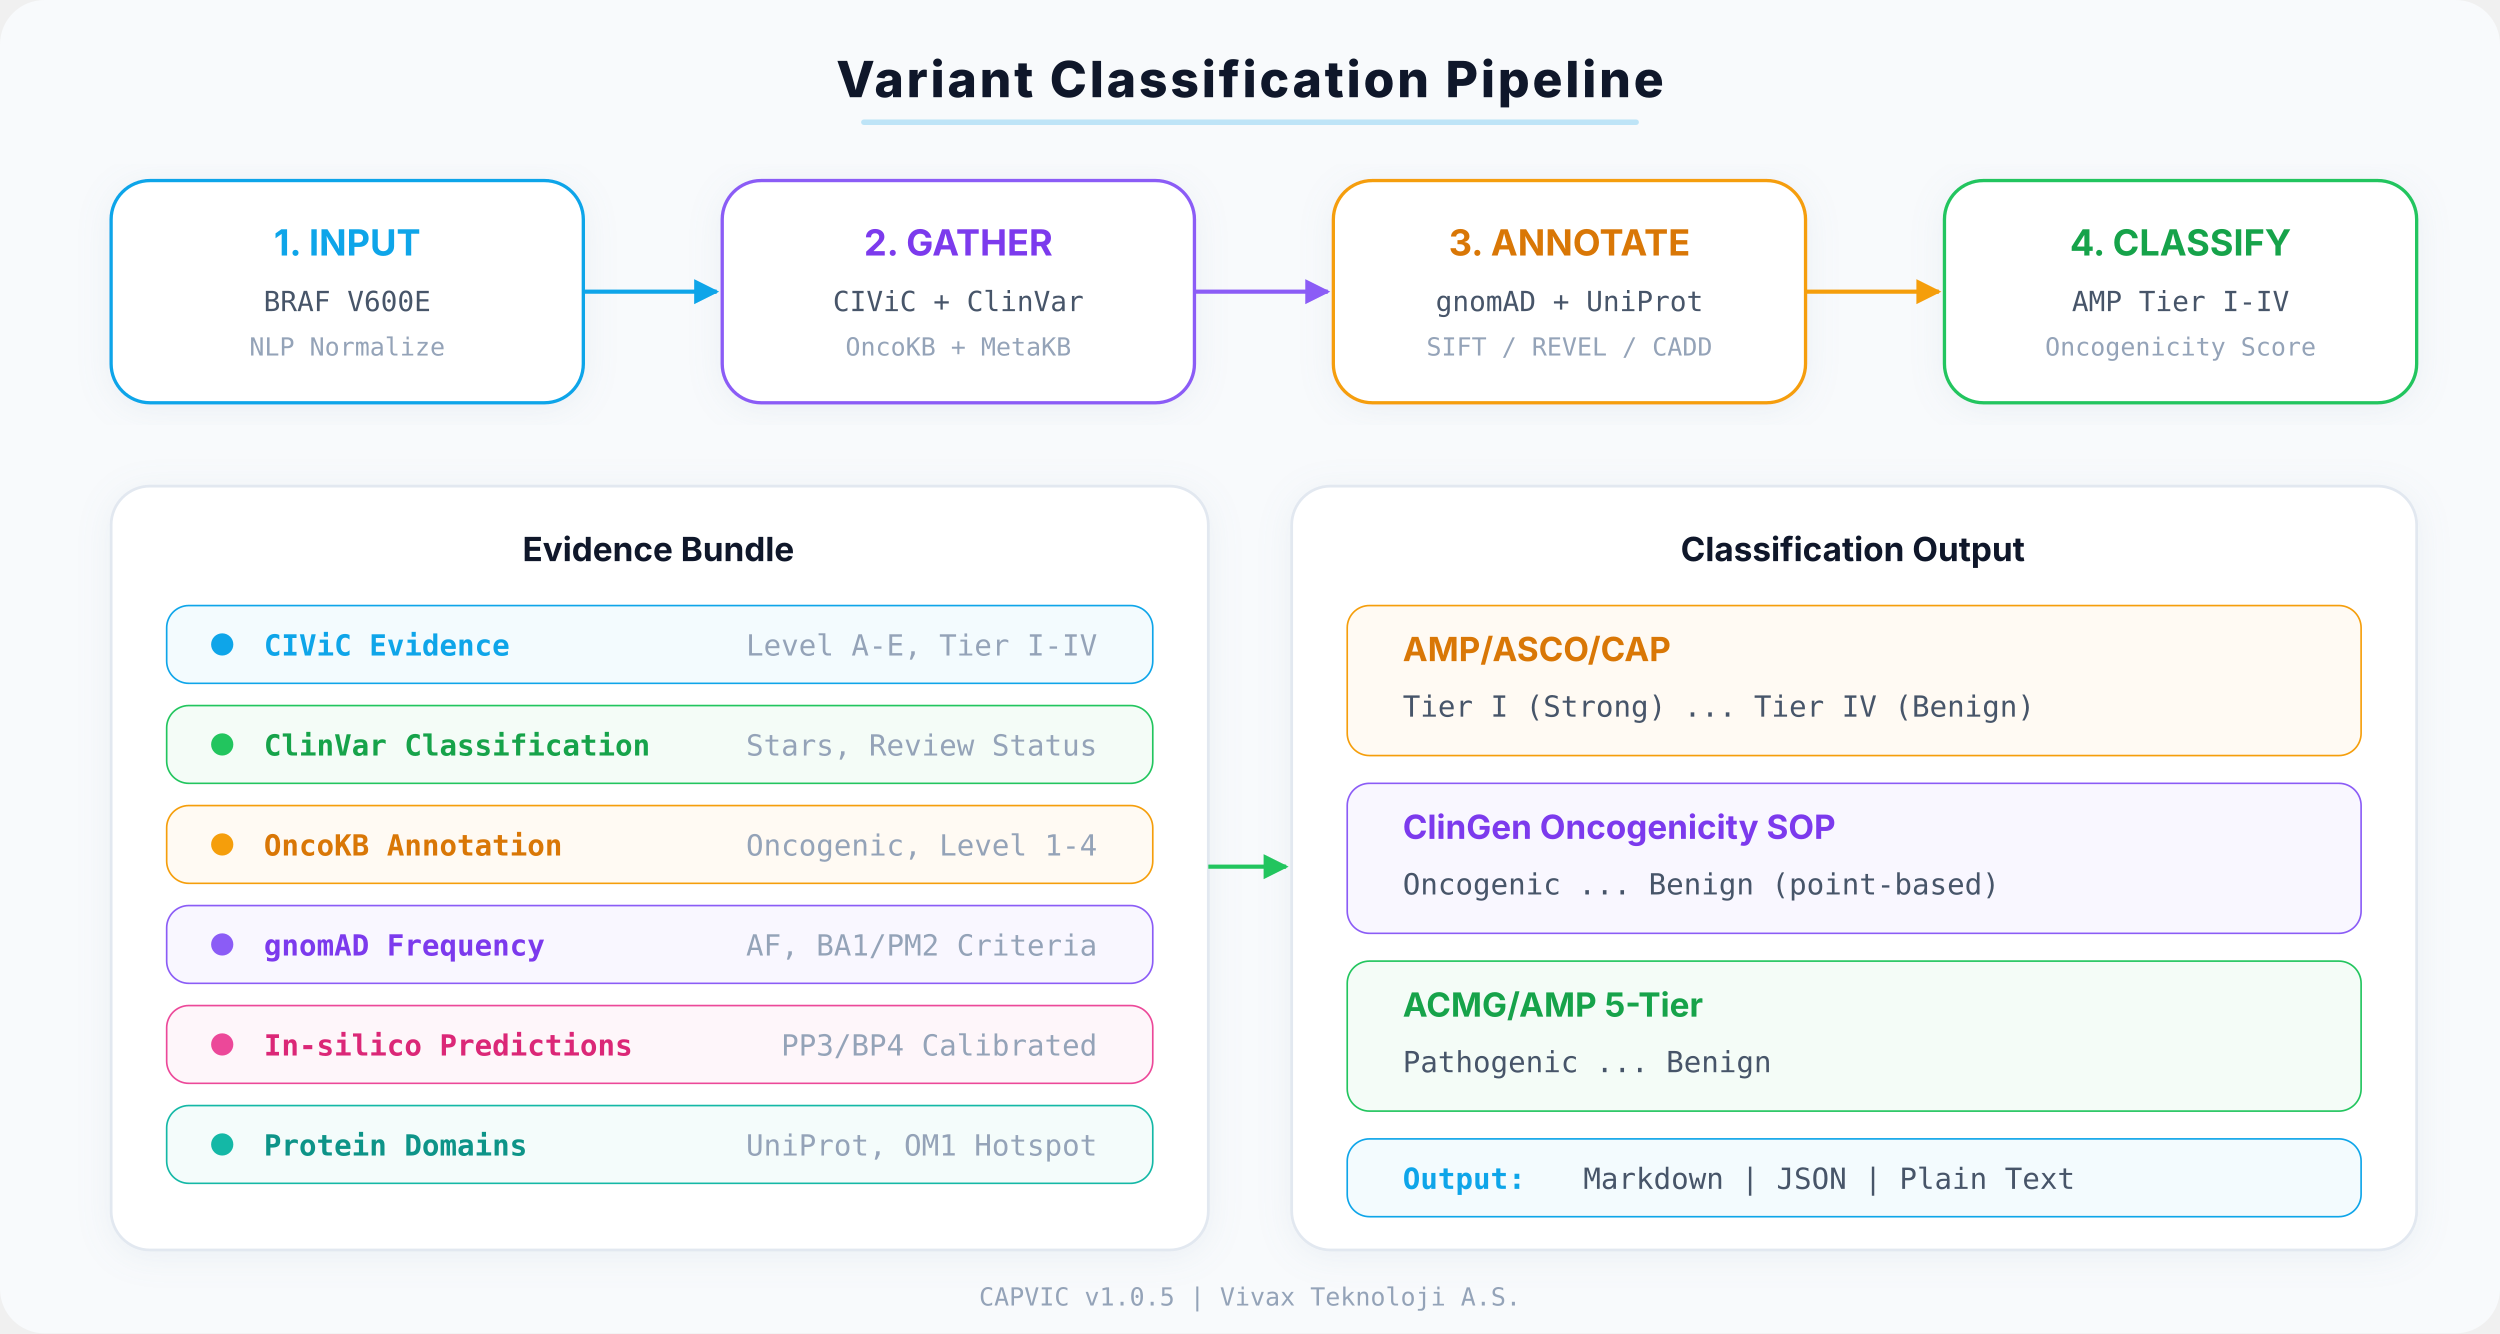
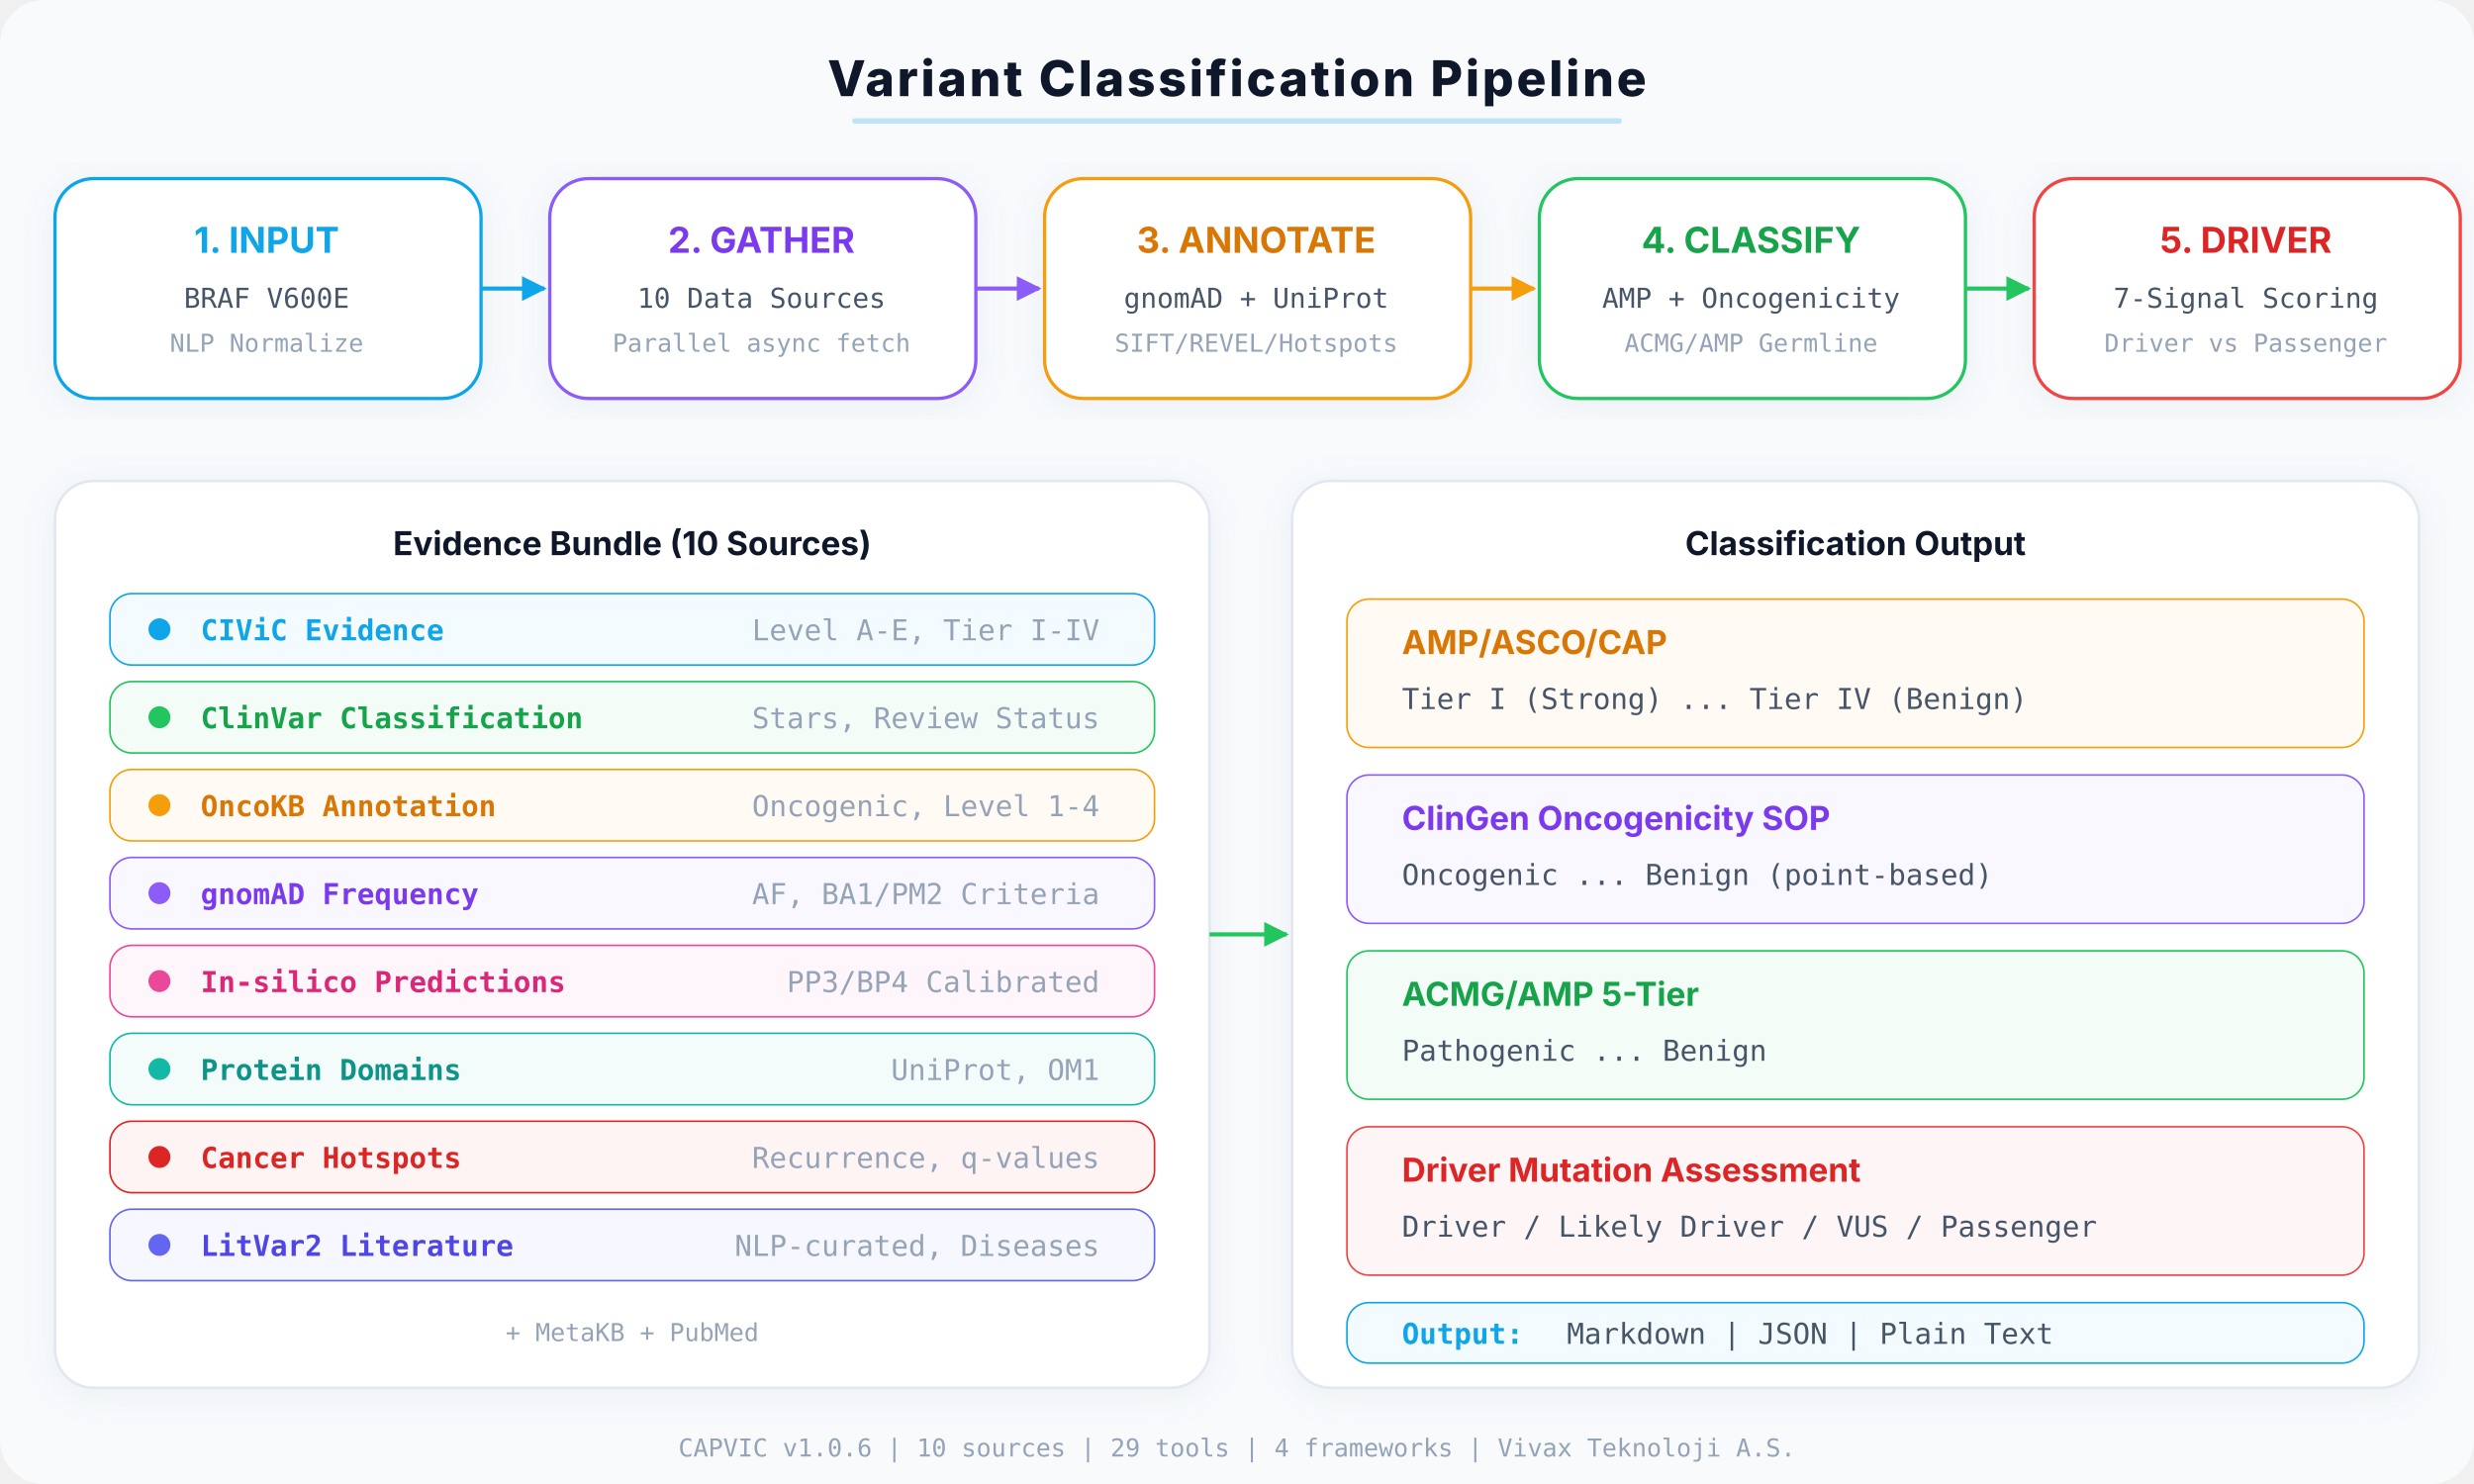
- <svg xmlns="http://www.w3.org/2000/svg" viewBox="0 0 900 480" width="900" height="480">
+ <svg xmlns="http://www.w3.org/2000/svg" viewBox="0 0 900 540" width="900" height="540">
  <defs>
    <marker id="aCy" viewBox="0 0 10 10" refX="9" refY="5" markerWidth="6" markerHeight="6" orient="auto-start-reverse">
      <path d="M 0 0 L 10 5 L 0 10 z" fill="#0ea5e9" />
    </marker>
    <marker id="aVi" viewBox="0 0 10 10" refX="9" refY="5" markerWidth="6" markerHeight="6" orient="auto-start-reverse">
      <path d="M 0 0 L 10 5 L 0 10 z" fill="#8b5cf6" />
    </marker>
    <marker id="aAm" viewBox="0 0 10 10" refX="9" refY="5" markerWidth="6" markerHeight="6" orient="auto-start-reverse">
      <path d="M 0 0 L 10 5 L 0 10 z" fill="#f59e0b" />
    </marker>
    <marker id="aGr" viewBox="0 0 10 10" refX="9" refY="5" markerWidth="6" markerHeight="6" orient="auto-start-reverse">
      <path d="M 0 0 L 10 5 L 0 10 z" fill="#22c55e" />
    </marker>
+     <marker id="aRd" viewBox="0 0 10 10" refX="9" refY="5" markerWidth="6" markerHeight="6" orient="auto-start-reverse">
+       <path d="M 0 0 L 10 5 L 0 10 z" fill="#ef4444" />
+     </marker>
    <filter id="fSh">
      <feDropShadow dx="0" dy="2" stdDeviation="6" flood-color="#94a3b8" flood-opacity="0.12" />
    </filter>
  </defs>
-   <rect width="900" height="480" rx="16" fill="#f8fafc" />
+   <rect width="900" height="540" rx="16" fill="#f8fafc" />
  <text x="450" y="35" text-anchor="middle" font-family="'SF Pro Display','Inter',sans-serif" font-size="18" font-weight="800" letter-spacing="1" fill="#0f172a">Variant Classification Pipeline</text>
  <rect x="310" y="43" width="280" height="2" rx="1" fill="#0ea5e9" opacity="0.25" />
-   <rect x="40" y="65" width="170" height="80" rx="14" fill="#fff" stroke="#0ea5e9" stroke-width="1.2" filter="url(#fSh)" />
-   <text x="125" y="92" text-anchor="middle" font-family="'SF Pro Display','Inter',sans-serif" font-size="13" font-weight="700" fill="#0ea5e9">1. INPUT</text>
-   <text x="125" y="112" text-anchor="middle" font-family="'SF Mono',monospace" font-size="10" fill="#475569">BRAF V600E</text>
-   <text x="125" y="128" text-anchor="middle" font-family="'SF Mono',monospace" font-size="9" fill="#94a3b8">NLP Normalize</text>
-   <rect x="260" y="65" width="170" height="80" rx="14" fill="#fff" stroke="#8b5cf6" stroke-width="1.2" filter="url(#fSh)" />
-   <text x="345" y="92" text-anchor="middle" font-family="'SF Pro Display','Inter',sans-serif" font-size="13" font-weight="700" fill="#7c3aed">2. GATHER</text>
-   <text x="345" y="112" text-anchor="middle" font-family="'SF Mono',monospace" font-size="10" fill="#475569">CIViC + ClinVar</text>
-   <text x="345" y="128" text-anchor="middle" font-family="'SF Mono',monospace" font-size="9" fill="#94a3b8">OncoKB + MetaKB</text>
-   <rect x="480" y="65" width="170" height="80" rx="14" fill="#fff" stroke="#f59e0b" stroke-width="1.2" filter="url(#fSh)" />
-   <text x="565" y="92" text-anchor="middle" font-family="'SF Pro Display','Inter',sans-serif" font-size="13" font-weight="700" fill="#d97706">3. ANNOTATE</text>
-   <text x="565" y="112" text-anchor="middle" font-family="'SF Mono',monospace" font-size="10" fill="#475569">gnomAD + UniProt</text>
-   <text x="565" y="128" text-anchor="middle" font-family="'SF Mono',monospace" font-size="9" fill="#94a3b8">SIFT / REVEL / CADD</text>
-   <rect x="700" y="65" width="170" height="80" rx="14" fill="#fff" stroke="#22c55e" stroke-width="1.2" filter="url(#fSh)" />
-   <text x="785" y="92" text-anchor="middle" font-family="'SF Pro Display','Inter',sans-serif" font-size="13" font-weight="700" fill="#16a34a">4. CLASSIFY</text>
-   <text x="785" y="112" text-anchor="middle" font-family="'SF Mono',monospace" font-size="10" fill="#475569">AMP Tier I-IV</text>
-   <text x="785" y="128" text-anchor="middle" font-family="'SF Mono',monospace" font-size="9" fill="#94a3b8">Oncogenicity Score</text>
-   <line x1="210" y1="105" x2="258" y2="105" stroke="#0ea5e9" stroke-width="1.5" marker-end="url(#aCy)" />
-   <line x1="430" y1="105" x2="478" y2="105" stroke="#8b5cf6" stroke-width="1.5" marker-end="url(#aVi)" />
-   <line x1="650" y1="105" x2="698" y2="105" stroke="#f59e0b" stroke-width="1.5" marker-end="url(#aAm)" />
-   <rect x="40" y="175" width="395" height="275" rx="14" fill="#fff" stroke="#e2e8f0" stroke-width="1" filter="url(#fSh)" />
-   <text x="237" y="202" text-anchor="middle" font-family="'SF Pro Display','Inter',sans-serif" font-size="12" font-weight="700" fill="#0f172a">Evidence Bundle</text>
+   <rect x="20" y="65" width="155" height="80" rx="14" fill="#fff" stroke="#0ea5e9" stroke-width="1.2" filter="url(#fSh)" />
+   <text x="97" y="92" text-anchor="middle" font-family="'SF Pro Display','Inter',sans-serif" font-size="13" font-weight="700" fill="#0ea5e9">1. INPUT</text>
+   <text x="97" y="112" text-anchor="middle" font-family="'SF Mono',monospace" font-size="10" fill="#475569">BRAF V600E</text>
+   <text x="97" y="128" text-anchor="middle" font-family="'SF Mono',monospace" font-size="9" fill="#94a3b8">NLP Normalize</text>
+   <rect x="200" y="65" width="155" height="80" rx="14" fill="#fff" stroke="#8b5cf6" stroke-width="1.2" filter="url(#fSh)" />
+   <text x="277" y="92" text-anchor="middle" font-family="'SF Pro Display','Inter',sans-serif" font-size="13" font-weight="700" fill="#7c3aed">2. GATHER</text>
+   <text x="277" y="112" text-anchor="middle" font-family="'SF Mono',monospace" font-size="10" fill="#475569">10 Data Sources</text>
+   <text x="277" y="128" text-anchor="middle" font-family="'SF Mono',monospace" font-size="9" fill="#94a3b8">Parallel async fetch</text>
+   <rect x="380" y="65" width="155" height="80" rx="14" fill="#fff" stroke="#f59e0b" stroke-width="1.2" filter="url(#fSh)" />
+   <text x="457" y="92" text-anchor="middle" font-family="'SF Pro Display','Inter',sans-serif" font-size="13" font-weight="700" fill="#d97706">3. ANNOTATE</text>
+   <text x="457" y="112" text-anchor="middle" font-family="'SF Mono',monospace" font-size="10" fill="#475569">gnomAD + UniProt</text>
+   <text x="457" y="128" text-anchor="middle" font-family="'SF Mono',monospace" font-size="9" fill="#94a3b8">SIFT/REVEL/Hotspots</text>
+   <rect x="560" y="65" width="155" height="80" rx="14" fill="#fff" stroke="#22c55e" stroke-width="1.2" filter="url(#fSh)" />
+   <text x="637" y="92" text-anchor="middle" font-family="'SF Pro Display','Inter',sans-serif" font-size="13" font-weight="700" fill="#16a34a">4. CLASSIFY</text>
+   <text x="637" y="112" text-anchor="middle" font-family="'SF Mono',monospace" font-size="10" fill="#475569">AMP + Oncogenicity</text>
+   <text x="637" y="128" text-anchor="middle" font-family="'SF Mono',monospace" font-size="9" fill="#94a3b8">ACMG/AMP Germline</text>
+   <rect x="740" y="65" width="155" height="80" rx="14" fill="#fff" stroke="#ef4444" stroke-width="1.2" filter="url(#fSh)" />
+   <text x="817" y="92" text-anchor="middle" font-family="'SF Pro Display','Inter',sans-serif" font-size="13" font-weight="700" fill="#dc2626">5. DRIVER</text>
+   <text x="817" y="112" text-anchor="middle" font-family="'SF Mono',monospace" font-size="10" fill="#475569">7-Signal Scoring</text>
+   <text x="817" y="128" text-anchor="middle" font-family="'SF Mono',monospace" font-size="9" fill="#94a3b8">Driver vs Passenger</text>
+   <line x1="175" y1="105" x2="198" y2="105" stroke="#0ea5e9" stroke-width="1.5" marker-end="url(#aCy)" />
+   <line x1="355" y1="105" x2="378" y2="105" stroke="#8b5cf6" stroke-width="1.5" marker-end="url(#aVi)" />
+   <line x1="535" y1="105" x2="558" y2="105" stroke="#f59e0b" stroke-width="1.5" marker-end="url(#aAm)" />
+   <line x1="715" y1="105" x2="738" y2="105" stroke="#22c55e" stroke-width="1.5" marker-end="url(#aGr)" />
+   <rect x="20" y="175" width="420" height="330" rx="14" fill="#fff" stroke="#e2e8f0" stroke-width="1" filter="url(#fSh)" />
+   <text x="230" y="202" text-anchor="middle" font-family="'SF Pro Display','Inter',sans-serif" font-size="12" font-weight="700" fill="#0f172a">Evidence Bundle (10 Sources)</text>
  <g font-family="'SF Mono',monospace" font-size="10.5">
-     <rect x="60" y="218" width="355" height="28" rx="8" fill="#0ea5e9" fill-opacity="0.05" stroke="#0ea5e9" stroke-width="0.6" />
-     <circle cx="80" cy="232" r="4" fill="#0ea5e9" />
-     <text x="95" y="236" fill="#0ea5e9" font-weight="600">CIViC Evidence</text>
-     <text x="395" y="236" text-anchor="end" fill="#94a3b8">Level A-E, Tier I-IV</text>
-     <rect x="60" y="254" width="355" height="28" rx="8" fill="#22c55e" fill-opacity="0.05" stroke="#22c55e" stroke-width="0.6" />
-     <circle cx="80" cy="268" r="4" fill="#22c55e" />
-     <text x="95" y="272" fill="#16a34a" font-weight="600">ClinVar Classification</text>
-     <text x="395" y="272" text-anchor="end" fill="#94a3b8">Stars, Review Status</text>
-     <rect x="60" y="290" width="355" height="28" rx="8" fill="#f59e0b" fill-opacity="0.05" stroke="#f59e0b" stroke-width="0.6" />
-     <circle cx="80" cy="304" r="4" fill="#f59e0b" />
-     <text x="95" y="308" fill="#d97706" font-weight="600">OncoKB Annotation</text>
-     <text x="395" y="308" text-anchor="end" fill="#94a3b8">Oncogenic, Level 1-4</text>
-     <rect x="60" y="326" width="355" height="28" rx="8" fill="#8b5cf6" fill-opacity="0.05" stroke="#8b5cf6" stroke-width="0.6" />
-     <circle cx="80" cy="340" r="4" fill="#8b5cf6" />
-     <text x="95" y="344" fill="#7c3aed" font-weight="600">gnomAD Frequency</text>
-     <text x="395" y="344" text-anchor="end" fill="#94a3b8">AF, BA1/PM2 Criteria</text>
-     <rect x="60" y="362" width="355" height="28" rx="8" fill="#ec4899" fill-opacity="0.05" stroke="#ec4899" stroke-width="0.6" />
-     <circle cx="80" cy="376" r="4" fill="#ec4899" />
-     <text x="95" y="380" fill="#db2777" font-weight="600">In-silico Predictions</text>
-     <text x="395" y="380" text-anchor="end" fill="#94a3b8">PP3/BP4 Calibrated</text>
-     <rect x="60" y="398" width="355" height="28" rx="8" fill="#14b8a6" fill-opacity="0.05" stroke="#14b8a6" stroke-width="0.6" />
-     <circle cx="80" cy="412" r="4" fill="#14b8a6" />
-     <text x="95" y="416" fill="#0d9488" font-weight="600">Protein Domains</text>
-     <text x="395" y="416" text-anchor="end" fill="#94a3b8">UniProt, OM1 Hotspot</text>
+     <rect x="40" y="216" width="380" height="26" rx="8" fill="#0ea5e9" fill-opacity="0.05" stroke="#0ea5e9" stroke-width="0.6" />
+     <circle cx="58" cy="229" r="4" fill="#0ea5e9" />
+     <text x="73" y="233" fill="#0ea5e9" font-weight="600">CIViC Evidence</text>
+     <text x="400" y="233" text-anchor="end" fill="#94a3b8">Level A-E, Tier I-IV</text>
+     <rect x="40" y="248" width="380" height="26" rx="8" fill="#22c55e" fill-opacity="0.05" stroke="#22c55e" stroke-width="0.6" />
+     <circle cx="58" cy="261" r="4" fill="#22c55e" />
+     <text x="73" y="265" fill="#16a34a" font-weight="600">ClinVar Classification</text>
+     <text x="400" y="265" text-anchor="end" fill="#94a3b8">Stars, Review Status</text>
+     <rect x="40" y="280" width="380" height="26" rx="8" fill="#f59e0b" fill-opacity="0.05" stroke="#f59e0b" stroke-width="0.6" />
+     <circle cx="58" cy="293" r="4" fill="#f59e0b" />
+     <text x="73" y="297" fill="#d97706" font-weight="600">OncoKB Annotation</text>
+     <text x="400" y="297" text-anchor="end" fill="#94a3b8">Oncogenic, Level 1-4</text>
+     <rect x="40" y="312" width="380" height="26" rx="8" fill="#8b5cf6" fill-opacity="0.05" stroke="#8b5cf6" stroke-width="0.6" />
+     <circle cx="58" cy="325" r="4" fill="#8b5cf6" />
+     <text x="73" y="329" fill="#7c3aed" font-weight="600">gnomAD Frequency</text>
+     <text x="400" y="329" text-anchor="end" fill="#94a3b8">AF, BA1/PM2 Criteria</text>
+     <rect x="40" y="344" width="380" height="26" rx="8" fill="#ec4899" fill-opacity="0.05" stroke="#ec4899" stroke-width="0.6" />
+     <circle cx="58" cy="357" r="4" fill="#ec4899" />
+     <text x="73" y="361" fill="#db2777" font-weight="600">In-silico Predictions</text>
+     <text x="400" y="361" text-anchor="end" fill="#94a3b8">PP3/BP4 Calibrated</text>
+     <rect x="40" y="376" width="380" height="26" rx="8" fill="#14b8a6" fill-opacity="0.05" stroke="#14b8a6" stroke-width="0.6" />
+     <circle cx="58" cy="389" r="4" fill="#14b8a6" />
+     <text x="73" y="393" fill="#0d9488" font-weight="600">Protein Domains</text>
+     <text x="400" y="393" text-anchor="end" fill="#94a3b8">UniProt, OM1</text>
+     <rect x="40" y="408" width="380" height="26" rx="8" fill="#dc2626" fill-opacity="0.05" stroke="#dc2626" stroke-width="0.6" />
+     <circle cx="58" cy="421" r="4" fill="#dc2626" />
+     <text x="73" y="425" fill="#dc2626" font-weight="600">Cancer Hotspots</text>
+     <text x="400" y="425" text-anchor="end" fill="#94a3b8">Recurrence, q-values</text>
+     <rect x="40" y="440" width="380" height="26" rx="8" fill="#6366f1" fill-opacity="0.05" stroke="#6366f1" stroke-width="0.6" />
+     <circle cx="58" cy="453" r="4" fill="#6366f1" />
+     <text x="73" y="457" fill="#4f46e5" font-weight="600">LitVar2 Literature</text>
+     <text x="400" y="457" text-anchor="end" fill="#94a3b8">NLP-curated, Diseases</text>
+     <text x="230" y="488" text-anchor="middle" fill="#94a3b8" font-size="9">+ MetaKB + PubMed</text>
  </g>
-   <rect x="465" y="175" width="405" height="275" rx="14" fill="#fff" stroke="#e2e8f0" stroke-width="1" filter="url(#fSh)" />
-   <text x="667" y="202" text-anchor="middle" font-family="'SF Pro Display','Inter',sans-serif" font-size="12" font-weight="700" fill="#0f172a">Classification Output</text>
+   <rect x="470" y="175" width="410" height="330" rx="14" fill="#fff" stroke="#e2e8f0" stroke-width="1" filter="url(#fSh)" />
+   <text x="675" y="202" text-anchor="middle" font-family="'SF Pro Display','Inter',sans-serif" font-size="12" font-weight="700" fill="#0f172a">Classification Output</text>
  <g font-family="'SF Mono',monospace" font-size="10.5">
-     <rect x="485" y="218" width="365" height="54" rx="8" fill="#f59e0b" fill-opacity="0.05" stroke="#f59e0b" stroke-width="0.6" />
-     <text x="505" y="238" fill="#d97706" font-weight="700" font-size="12" font-family="'SF Pro Display','Inter',sans-serif">AMP/ASCO/CAP</text>
-     <text x="505" y="258" fill="#475569">Tier I (Strong) ... Tier IV (Benign)</text>
-     <rect x="485" y="282" width="365" height="54" rx="8" fill="#8b5cf6" fill-opacity="0.05" stroke="#8b5cf6" stroke-width="0.6" />
-     <text x="505" y="302" fill="#7c3aed" font-weight="700" font-size="12" font-family="'SF Pro Display','Inter',sans-serif">ClinGen Oncogenicity SOP</text>
-     <text x="505" y="322" fill="#475569">Oncogenic ... Benign (point-based)</text>
-     <rect x="485" y="346" width="365" height="54" rx="8" fill="#22c55e" fill-opacity="0.05" stroke="#22c55e" stroke-width="0.6" />
-     <text x="505" y="366" fill="#16a34a" font-weight="700" font-size="12" font-family="'SF Pro Display','Inter',sans-serif">ACMG/AMP 5-Tier</text>
-     <text x="505" y="386" fill="#475569">Pathogenic ... Benign</text>
-     <rect x="485" y="410" width="365" height="28" rx="8" fill="#0ea5e9" fill-opacity="0.05" stroke="#0ea5e9" stroke-width="0.6" />
-     <text x="505" y="428" fill="#0ea5e9" font-weight="600">Output:</text>
-     <text x="570" y="428" fill="#475569">Markdown | JSON | Plain Text</text>
+     <rect x="490" y="218" width="370" height="54" rx="8" fill="#f59e0b" fill-opacity="0.05" stroke="#f59e0b" stroke-width="0.6" />
+     <text x="510" y="238" fill="#d97706" font-weight="700" font-size="12" font-family="'SF Pro Display','Inter',sans-serif">AMP/ASCO/CAP</text>
+     <text x="510" y="258" fill="#475569">Tier I (Strong) ... Tier IV (Benign)</text>
+     <rect x="490" y="282" width="370" height="54" rx="8" fill="#8b5cf6" fill-opacity="0.05" stroke="#8b5cf6" stroke-width="0.6" />
+     <text x="510" y="302" fill="#7c3aed" font-weight="700" font-size="12" font-family="'SF Pro Display','Inter',sans-serif">ClinGen Oncogenicity SOP</text>
+     <text x="510" y="322" fill="#475569">Oncogenic ... Benign (point-based)</text>
+     <rect x="490" y="346" width="370" height="54" rx="8" fill="#22c55e" fill-opacity="0.05" stroke="#22c55e" stroke-width="0.6" />
+     <text x="510" y="366" fill="#16a34a" font-weight="700" font-size="12" font-family="'SF Pro Display','Inter',sans-serif">ACMG/AMP 5-Tier</text>
+     <text x="510" y="386" fill="#475569">Pathogenic ... Benign</text>
+     <rect x="490" y="410" width="370" height="54" rx="8" fill="#ef4444" fill-opacity="0.05" stroke="#ef4444" stroke-width="0.6" />
+     <text x="510" y="430" fill="#dc2626" font-weight="700" font-size="12" font-family="'SF Pro Display','Inter',sans-serif">Driver Mutation Assessment</text>
+     <text x="510" y="450" fill="#475569">Driver / Likely Driver / VUS / Passenger</text>
+     <rect x="490" y="474" width="370" height="22" rx="8" fill="#0ea5e9" fill-opacity="0.05" stroke="#0ea5e9" stroke-width="0.6" />
+     <text x="510" y="489" fill="#0ea5e9" font-weight="600">Output:</text>
+     <text x="570" y="489" fill="#475569">Markdown | JSON | Plain Text</text>
  </g>
-   <line x1="435" y1="312" x2="463" y2="312" stroke="#22c55e" stroke-width="1.5" marker-end="url(#aGr)" />
-   <text x="450" y="470" text-anchor="middle" font-family="'SF Mono',monospace" font-size="9" fill="#94a3b8">CAPVIC v1.0.5 | Vivax Teknoloji A.S.</text>
+   <line x1="440" y1="340" x2="468" y2="340" stroke="#22c55e" stroke-width="1.5" marker-end="url(#aGr)" />
+   <text x="450" y="530" text-anchor="middle" font-family="'SF Mono',monospace" font-size="9" fill="#94a3b8">CAPVIC v1.0.6 | 10 sources | 29 tools | 4 frameworks | Vivax Teknoloji A.S.</text>
</svg>
